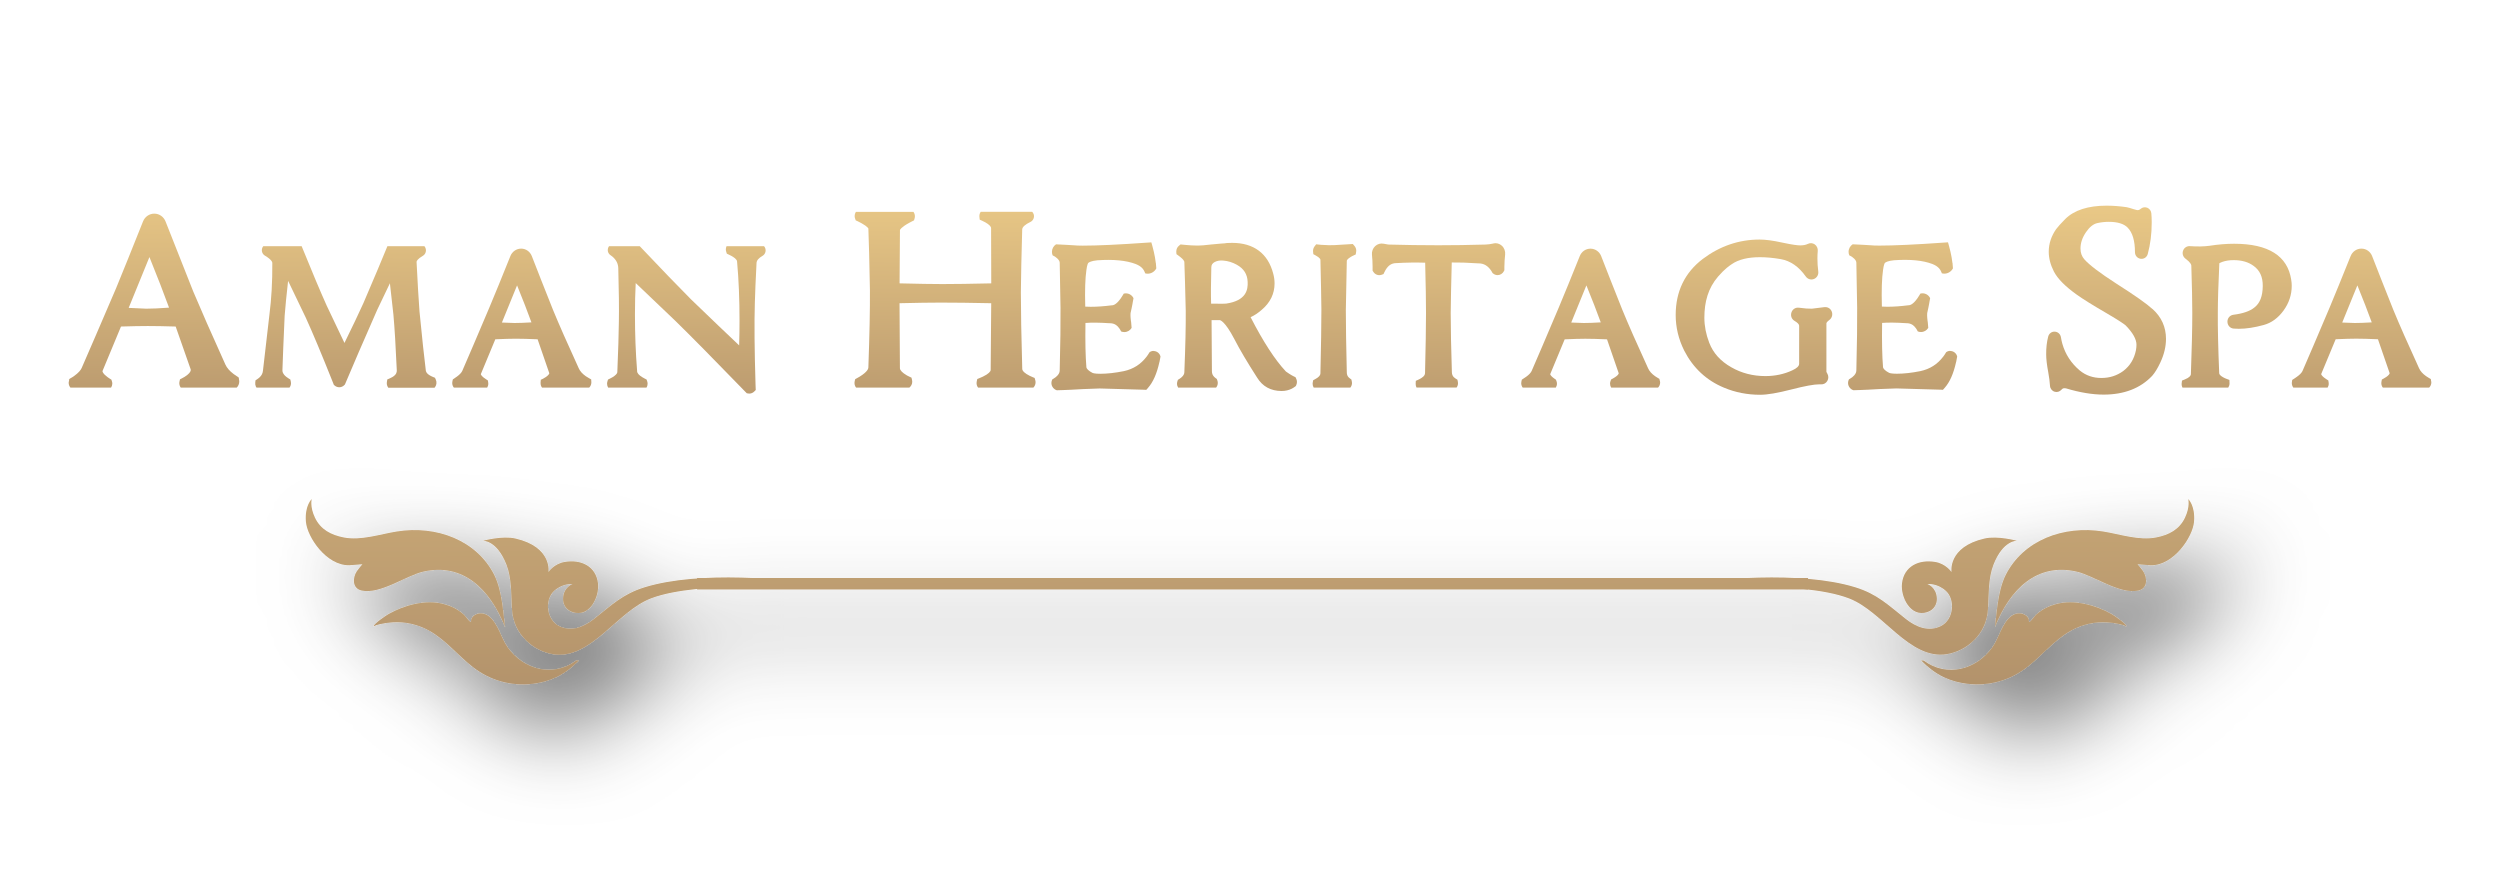
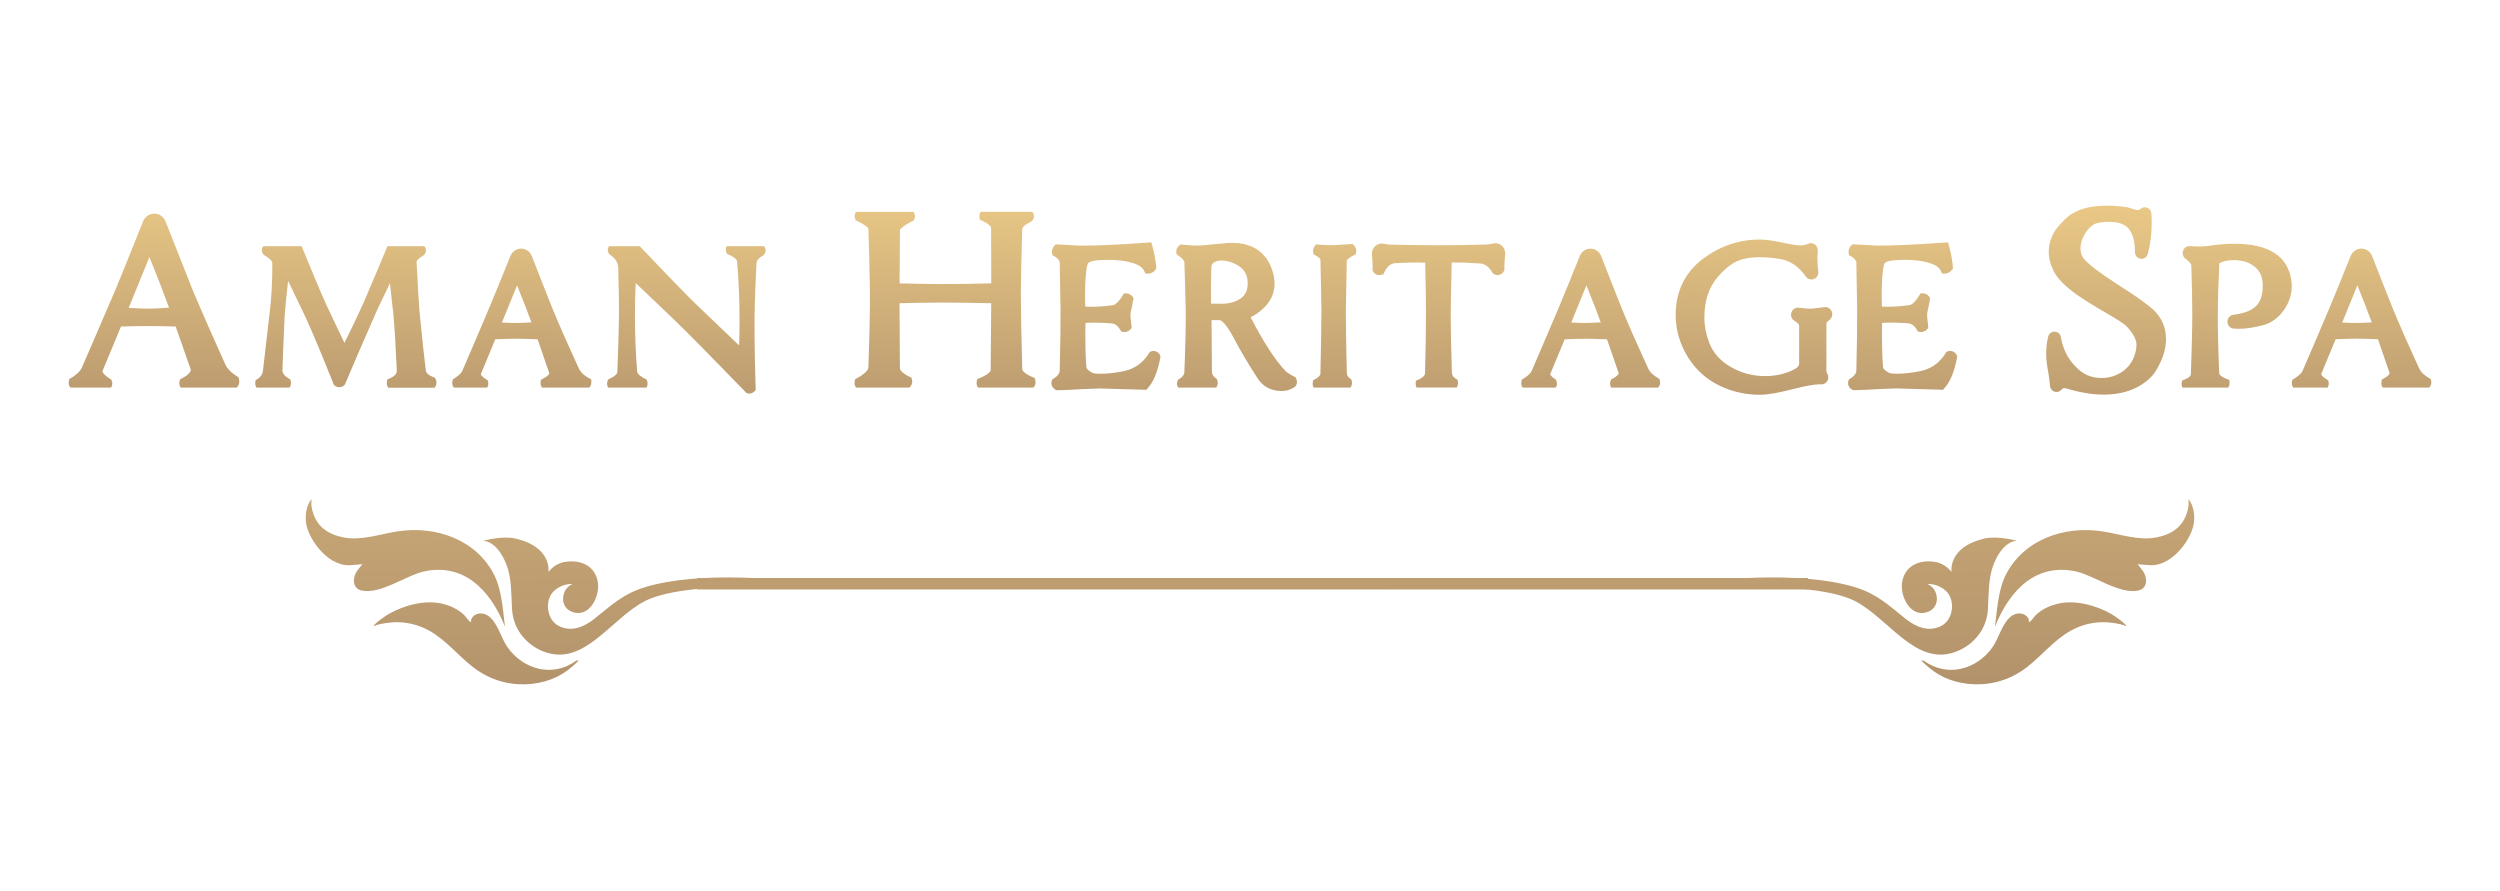
<svg xmlns="http://www.w3.org/2000/svg" xmlns:xlink="http://www.w3.org/1999/xlink" id="Layer_1" data-name="Layer 1" viewBox="0 0 595.28 211.92">
  <defs>
    <style>
      .cls-1 {
        fill: url(#linear-gradient-12);
      }

      .cls-1, .cls-2, .cls-3, .cls-4, .cls-5, .cls-6, .cls-7, .cls-8, .cls-9, .cls-10, .cls-11, .cls-12, .cls-13, .cls-14, .cls-15, .cls-16, .cls-17, .cls-18, .cls-19, .cls-20, .cls-21, .cls-22, .cls-23 {
        stroke-width: 0px;
      }

      .cls-2 {
        fill: url(#linear-gradient);
      }

      .cls-3 {
        fill: url(#linear-gradient-6);
      }

      .cls-4 {
        fill: url(#linear-gradient-18);
      }

      .cls-4, .cls-8, .cls-11, .cls-14, .cls-18, .cls-20, .cls-23 {
        fill-rule: evenodd;
      }

      .cls-5 {
        fill: url(#linear-gradient-15);
      }

      .cls-6 {
        fill: url(#linear-gradient-11);
      }

      .cls-7 {
        fill: url(#linear-gradient-5);
      }

      .cls-24 {
        filter: url(#drop-shadow-3);
      }

      .cls-8 {
        fill: url(#linear-gradient-23);
      }

      .cls-9 {
        fill: url(#linear-gradient-13);
      }

      .cls-10 {
        fill: url(#linear-gradient-16);
      }

      .cls-11 {
        fill: url(#linear-gradient-17);
      }

      .cls-12 {
        fill: url(#linear-gradient-14);
      }

      .cls-13 {
        fill: url(#linear-gradient-2);
      }

      .cls-14 {
        fill: url(#linear-gradient-20);
      }

      .cls-15 {
        fill: url(#linear-gradient-7);
      }

      .cls-25 {
        filter: url(#drop-shadow-2);
      }

      .cls-16 {
        fill: url(#linear-gradient-3);
      }

      .cls-17 {
        fill: url(#linear-gradient-9);
      }

      .cls-18 {
        fill: url(#linear-gradient-19);
      }

      .cls-19 {
        fill: url(#linear-gradient-8);
      }

      .cls-20 {
        fill: url(#linear-gradient-22);
      }

      .cls-21 {
        fill: url(#linear-gradient-10);
      }

      .cls-22 {
        fill: url(#linear-gradient-4);
      }

      .cls-23 {
        fill: url(#linear-gradient-21);
      }
    </style>
    <linearGradient id="linear-gradient" x1="501.14" y1="124.1" x2="501.75" y2="49.4" gradientUnits="userSpaceOnUse">
      <stop offset="0" stop-color="#a28263" />
      <stop offset="1" stop-color="#e9c886" />
    </linearGradient>
    <linearGradient id="linear-gradient-2" x1="417.26" y1="123.42" x2="417.86" y2="48.72" xlink:href="#linear-gradient" />
    <linearGradient id="linear-gradient-3" x1="51.1" y1="120.44" x2="51.7" y2="45.74" xlink:href="#linear-gradient" />
    <linearGradient id="linear-gradient-4" x1="36.45" y1="120.32" x2="37.06" y2="45.62" xlink:href="#linear-gradient" />
    <linearGradient id="linear-gradient-5" x1="123.99" y1="121.03" x2="124.6" y2="46.33" xlink:href="#linear-gradient" />
    <linearGradient id="linear-gradient-6" x1="532.22" y1="124.35" x2="532.83" y2="49.65" xlink:href="#linear-gradient" />
    <linearGradient id="linear-gradient-7" x1="562.03" y1="124.59" x2="562.64" y2="49.89" xlink:href="#linear-gradient" />
    <linearGradient id="linear-gradient-8" x1="378.48" y1="123.1" x2="379.09" y2="48.4" xlink:href="#linear-gradient" />
    <linearGradient id="linear-gradient-9" x1="342.06" y1="122.8" x2="342.67" y2="48.1" xlink:href="#linear-gradient" />
    <linearGradient id="linear-gradient-10" x1="317.28" y1="122.6" x2="317.89" y2="47.9" xlink:href="#linear-gradient" />
    <linearGradient id="linear-gradient-11" x1="294.07" y1="122.41" x2="294.68" y2="47.71" xlink:href="#linear-gradient" />
    <linearGradient id="linear-gradient-12" x1="452.67" y1="123.7" x2="453.28" y2="49" xlink:href="#linear-gradient" />
    <linearGradient id="linear-gradient-13" x1="263" y1="122.16" x2="263.6" y2="47.46" xlink:href="#linear-gradient" />
    <linearGradient id="linear-gradient-14" x1="82.1" y1="120.69" x2="82.71" y2="45.99" xlink:href="#linear-gradient" />
    <linearGradient id="linear-gradient-15" x1="163" y1="121.35" x2="163.61" y2="46.65" xlink:href="#linear-gradient" />
    <linearGradient id="linear-gradient-16" x1="224.65" y1="121.85" x2="225.25" y2="47.15" xlink:href="#linear-gradient" />
-     <filter id="drop-shadow-3" filterUnits="userSpaceOnUse">
-       <feOffset dx="10.3" dy="10.3" />
-       <feGaussianBlur result="blur-2" stdDeviation="10.3" />
-       <feFlood flood-color="#010101" flood-opacity=".75" />
-       <feComposite in2="blur-2" operator="in" />
-       <feComposite in="SourceGraphic" />
-     </filter>
    <linearGradient id="linear-gradient-17" x1="482.12" y1="201.46" x2="481.21" y2="38.4" xlink:href="#linear-gradient" />
    <linearGradient id="linear-gradient-18" x1="499.1" y1="201.37" x2="498.19" y2="38.3" xlink:href="#linear-gradient" />
    <linearGradient id="linear-gradient-19" x1="439.4" y1="201.7" x2="438.49" y2="38.64" xlink:href="#linear-gradient" />
    <linearGradient id="linear-gradient-20" x1="113.7" y1="203.52" x2="112.79" y2="40.46" xlink:href="#linear-gradient" />
    <linearGradient id="linear-gradient-21" x1="96.91" y1="203.61" x2="96" y2="40.55" xlink:href="#linear-gradient" />
    <linearGradient id="linear-gradient-22" x1="156.64" y1="203.28" x2="155.72" y2="40.22" xlink:href="#linear-gradient" />
    <linearGradient id="linear-gradient-23" x1="298.6" y1="202.49" x2="297.69" y2="39.42" xlink:href="#linear-gradient" />
  </defs>
  <g class="cls-25">
    <g>
      <path class="cls-2" d="m512.53,73.59c-1.31-1.22-4.14-3.22-8.65-6.09-3.86-2.49-6.41-4.42-7.58-5.76-.61-.7-.91-1.54-.91-2.56,0-1.33.43-2.61,1.32-3.91.84-1.22,1.75-1.95,2.7-2.15.9-.2,1.81-.3,2.71-.3,2.12,0,3.63.47,4.52,1.4,1.14,1.17,1.72,3.13,1.72,5.82,0,.81.57,1.47,1.35,1.58.78.11,1.49-.38,1.7-1.15.62-2.28.94-4.81.94-7.52,0-.77-.03-1.49-.09-2.15-.05-.6-.42-1.1-.96-1.33-.54-.22-1.15-.12-1.6.27-.31.27-.53.3-.68.3-.04,0-.3-.01-1.03-.25-.66-.22-1.16-.36-1.54-.44l-.1-.02c-1.66-.24-3.25-.36-4.73-.36-4.42,0-7.73,1.07-9.86,3.18-1.06,1.08-1.76,1.86-2.17,2.41-1.17,1.68-1.76,3.49-1.76,5.38,0,1.54.41,3.12,1.23,4.72.91,1.74,2.69,3.53,5.44,5.5,1.48,1.06,3.86,2.54,7.05,4.39,3.33,1.95,4.31,2.68,4.6,2.94,1.7,1.74,2.57,3.28,2.57,4.59,0,.41-.04.86-.12,1.29-.43,2.13-1.43,3.76-3.04,4.98-1.54,1.11-3.24,1.65-5.2,1.65s-3.68-.58-5.14-1.78c-2.03-1.7-3.43-3.84-4.15-6.36-.14-.51-.26-1.04-.34-1.56-.12-.74-.71-1.29-1.45-1.33-.74-.05-1.39.44-1.58,1.17-.34,1.3-.5,2.74-.48,4.26,0,1.06.16,2.46.5,4.28.21,1.14.35,2.21.41,3.19.04.64.46,1.19,1.06,1.39.59.2,1.23.02,1.65-.45.28-.33.52-.37.71-.37.12,0,.25,0,.38.03,3.27.99,6.29,1.49,8.97,1.49,4.85,0,8.73-1.49,11.53-4.44l.03-.03c.65-.74,1.29-1.78,1.95-3.19.89-1.9,1.34-3.79,1.34-5.61,0-2.81-1.08-5.21-3.21-7.12Z" />
      <path class="cls-13" d="m434.43,73.13c-.88.11-1.87.24-2.99.37-.76.02-1.79-.05-3.06-.23h-.04c-.78-.11-1.51.34-1.77,1.11-.27.79.03,1.62.74,2.03.69.4,1.09.82,1.09,1.14v9.06c0,.56-.55,1.09-1.65,1.58-1.93.9-4.08,1.36-6.39,1.36-2.95,0-5.68-.7-8.1-2.09-2.6-1.47-4.32-3.39-5.27-5.84-.77-2-1.16-4.01-1.16-5.96,0-3.77.89-7.05,3.26-9.8,1.65-1.91,2.77-2.62,3.22-2.93,1.66-1.17,3.97-1.69,6.77-1.69,1.48,0,3.15.15,4.94.46,2.33.42,4.28,1.77,5.96,4.14.45.63,1.23.87,1.94.59.71-.28,1.14-1.02,1.03-1.79-.13-1.02-.2-2.06-.2-3.11,0-.61.03-1.21.08-1.77.06-.62-.22-1.22-.72-1.57-.49-.34-1.1-.38-1.63-.12-.48.24-1.09.36-1.82.36-.56,0-1.76-.12-4.3-.67-2.23-.49-3.99-.72-5.39-.72-4.9,0-9.44,1.55-13.51,4.61-4.28,3.25-6.46,7.74-6.46,13.36,0,2.92.68,5.77,2.04,8.49,2.12,4.13,5.31,7.1,9.49,8.82,2.67,1.12,5.56,1.68,8.58,1.68,1.71,0,4.16-.42,7.51-1.28,3.11-.8,5.33-1.21,6.6-1.21.13,0,.26,0,.38.01.63.04,1.2-.28,1.51-.82.33-.56.31-1.24-.03-1.79-.16-.26-.19-.39-.19-.39v-11.53c0-.11.15-.39.69-.79.63-.46.87-1.29.58-2.02-.28-.72-.98-1.14-1.73-1.04Z" />
      <path class="cls-16" d="m50.8,92.28s-.1,0-.15,0h1.35c-.41-.01-.81-.02-1.2,0Z" />
      <path class="cls-22" d="m56.92,90.26l-.12-.42-.37-.23c-.27-.17-.53-.35-.8-.55-.95-.71-1.6-1.46-1.96-2.25-3.32-7.35-5.9-13.21-7.66-17.41-2.76-6.92-4.97-12.52-6.58-16.64-.44-1.14-1.5-1.89-2.68-1.89h-.01c-1.18,0-2.24.73-2.69,1.87-2.61,6.56-4.78,11.93-6.43,15.94-3.75,8.74-6.49,15.11-8.17,18.94-.18.42-.67,1.12-1.94,2.01l-.18.12c-.12.07-.24.14-.37.22l-.38.22-.04.11-.16.11.09.09-.03.11c-.05.17-.08.34-.09.5,0,.44.14.86.42,1.18h9.68c.18-.27.28-.59.29-.92,0-.19-.02-.39-.09-.58l-.13-.39-.35-.22c-.19-.12-.36-.24-.53-.36-1.17-.85-1.23-1.33-1.23-1.41,0-.02,0-.06.02-.12l4.38-10.54c2.63-.08,4.77-.12,6.38-.12,1.7,0,3.93.04,6.64.12l3.57,10.19s.02.09.02.15c0,.47-.51,1.04-1.43,1.62-.19.12-.41.24-.66.37l-.47.24-.12.51c-.03.12-.04.24-.05.36,0,.41.12.8.36,1.11h7.56c.05,0,.11,0,.15,0,.38-.01.79,0,1.2,0h4.4c.39-.38.61-.91.61-1.45,0-.19-.03-.38-.09-.58Zm-22.09-16.76c-1.71-.06-3.11-.12-4.19-.19l4.94-12.1c1.89,4.66,3.45,8.69,4.67,12.04-2.2.17-4.02.25-5.41.25Z" />
      <path class="cls-7" d="m140.76,90.34l-.54-.31c-.29-.16-.52-.31-.72-.44-.83-.58-1.4-1.21-1.7-1.91-2.68-5.85-4.74-10.53-6.12-13.89-2.1-5.26-3.79-9.56-5.04-12.79-.42-1.09-1.42-1.8-2.54-1.8-1.12,0-2.14.69-2.57,1.77-2.01,5.02-3.7,9.14-5,12.24-2.97,7.01-5.14,12.1-6.46,15.11-.19.42-.63.88-1.27,1.35-.12.09-.24.17-.38.26l-.05.04s-.08.05-.11.08l-.43.29-.1.43c-.03.14-.05.28-.05.42,0,.41.14.8.39,1.11h7.93c.17-.28.27-.59.27-.93,0-.09,0-.18-.02-.27l-.08-.51-.43-.28c-.24-.16-.43-.29-.58-.41-.45-.36-.64-.65-.67-.81l3.45-8.3c2.02-.09,3.66-.14,4.89-.14,1.32,0,3.06.05,5.18.14l2.79,8.09h0c-.06.25-.35.56-.8.88-.19.13-.42.27-.68.41l-.55.26-.05.62v.18c-.01.39.12.76.34,1.06h11.24c.32-.32.51-.76.51-1.24l-.04-.72Zm-18.26-13.43c-1.18-.04-2.18-.07-2.99-.11l3.61-8.85c1.37,3.37,2.52,6.32,3.42,8.81-1.63.1-2.98.15-4.04.15Z" />
      <path class="cls-3" d="m545.57,66.63c-.86-5.7-5.43-8.59-13.6-8.59-1.83,0-3.8.16-5.84.48-1.3.18-2.88.22-4.7.09-.72-.04-1.36.38-1.61,1.06-.26.7-.03,1.47.57,1.92,1.23.9,1.39,1.46,1.39,1.65.15,4.8.23,8.6.23,11.29,0,3.6-.11,8.47-.33,14.49,0,.15-.01.55-.77,1-.2.12-.44.23-.71.34l-.64.26-.08.68c0,.06-.01.12-.01.18,0,.29.07.56.2.81h10.9c.19-.29.31-.63.31-.98l-.03-.84-.71-.27c-.14-.05-.27-.1-.37-.15-.14-.07-.27-.13-.39-.2-.6-.33-.95-.68-.96-.96-.25-6.06-.36-10.89-.33-14.37,0-2.8.12-6.77.36-11.83.11-.07.33-.2.76-.35.75-.26,1.65-.4,2.66-.4,1.9,0,3.49.45,4.72,1.36,1.51,1.07,2.23,2.66,2.2,4.83-.03,2.41-.67,4.06-1.98,5.08-1.05.87-2.73,1.45-5.01,1.74-.84.11-1.44.81-1.42,1.68.02.86.64,1.54,1.48,1.61.39.03.81.05,1.24.05,1.76,0,3.75-.31,5.93-.91,1.83-.5,3.42-1.66,4.72-3.45,1.29-1.78,1.94-3.76,1.94-5.89,0-.48-.04-.96-.13-1.43Z" />
      <path class="cls-15" d="m578.89,90.82h0s-.08-.56-.08-.56l-.48-.28c-.26-.15-.48-.29-.66-.42-.81-.57-1.37-1.2-1.67-1.89-2.68-5.85-4.74-10.53-6.12-13.89-2.09-5.25-3.79-9.54-5.04-12.78-.42-1.09-1.42-1.8-2.55-1.8h-.02c-1.12,0-2.13.7-2.56,1.78-2.02,5.03-3.7,9.14-4.99,12.23-2.97,7.02-5.15,12.11-6.46,15.11-.2.44-.67.93-1.36,1.41-.1.07-.19.13-.29.2l-.05.04c-.07.05-.14.09-.21.14l-.55.36-.07.51c-.01.08-.02.17-.02.25,0,.39.13.75.36,1.06h8.16c.17-.27.27-.59.27-.92,0-.09,0-.18-.02-.26l-.08-.52-.44-.28c-.24-.15-.43-.29-.58-.41-.55-.44-.66-.72-.68-.82l3.45-8.3c2.02-.09,3.66-.14,4.89-.14,1.32,0,3.06.05,5.18.14l2.79,8.09h0c-.06.25-.33.55-.77.86-.18.12-.38.25-.61.38l-.48.26-.1.54c-.02.11-.03.21-.03.32,0,.39.13.76.36,1.06h11.04c.32-.32.51-.77.51-1.23,0-.08,0-.16-.02-.24Zm-18.19-13.91c-1.18-.04-2.18-.07-2.99-.11l3.61-8.85c1.37,3.37,2.52,6.32,3.42,8.81-1.63.1-2.98.15-4.04.15Z" />
      <path class="cls-19" d="m395.23,90.69l-.11-.48-.42-.25c-.22-.13-.43-.26-.6-.38-.81-.57-1.37-1.2-1.67-1.89-2.68-5.84-4.74-10.52-6.12-13.89-2.09-5.25-3.79-9.55-5.04-12.79-.42-1.09-1.42-1.79-2.54-1.8h-.02c-1.12,0-2.12.69-2.55,1.77-2.01,5.01-3.69,9.14-5,12.25-2.97,7.02-5.15,12.11-6.46,15.11-.2.43-.66.92-1.31,1.38l-1.02.68-.1.43c-.03.14-.05.28-.05.41,0,.39.13.75.36,1.06h7.87c.17-.28.28-.59.28-.93,0-.22-.04-.44-.12-.64l-.13-.33-.29-.2c-.15-.1-.29-.21-.42-.31-.44-.36-.62-.64-.65-.79l3.45-8.3c2.02-.09,3.66-.14,4.89-.14,1.32,0,3.06.05,5.19.14l2.79,8.09h0c-.06.27-.39.61-.9.94-.16.11-.34.21-.53.32l-.38.2-.15.4c-.07.2-.11.4-.11.61,0,.33.1.65.27.93h11.17c.31-.32.49-.75.49-1.21,0-.13-.01-.26-.05-.39Zm-18.11-13.78c-1.18-.04-2.18-.07-2.99-.11l3.61-8.85c1.37,3.37,2.52,6.32,3.42,8.81-1.63.1-2.98.15-4.04.15Z" />
      <path class="cls-17" d="m355.66,57.97h0c-.72.16-1.36.24-1.92.26-4.02.12-7.81.17-11.26.17-3.87,0-7.88-.06-11.91-.17-.41-.07-.79-.13-1.12-.2-.72-.14-1.45.06-2,.57-.56.52-.85,1.29-.77,2.07.09.8.14,1.75.15,2.82v.15c0,.16,0,.31,0,.48v.32l.17.27c.41.67,1.23.99,1.99.71l.44-.16.2-.43c.1-.21.2-.4.31-.58.65-1.07,1.42-1.58,2.48-1.6,2.46-.14,4.78-.17,6.93-.1.14,5.24.2,9.27.2,11.98,0,3.4-.08,8.2-.23,14.27,0,.31-.1.73-.85,1.2-.07.04-.14.09-.22.13l-.08.05c-.1.07-.24.14-.41.21l-.64.29-.03.65v.12c0,.29.07.57.2.83h9.54c.22-.3.34-.66.34-1.03,0-.12-.01-.24-.04-.35l-.1-.49-.42-.26c-.17-.1-.31-.21-.41-.31-.32-.31-.47-.69-.49-1.19-.18-5.7-.28-10.44-.28-14.07.03-2.96.11-7.02.25-12.08,1.65-.03,3.76.04,6.31.21h.08c1.25,0,2.22.57,3.03,1.79.01.02.02.03.03.05.04.07.08.14.12.21l.15.26.18.14c.3.23.65.35,1.01.35.63,0,1.2-.36,1.5-.93l.12-.24v-.27c0-.18,0-.36,0-.54.02-1.07.08-2.05.18-2.9.09-.8-.2-1.59-.78-2.12-.56-.51-1.29-.71-2.01-.55Z" />
      <path class="cls-21" d="m322.14,58.1l-4.27.26c-.86.05-1.86.04-2.97-.05h-.17c-.23-.03-.46-.05-.7-.07l-.63-.07-.39.5c-.23.31-.36.69-.36,1.07,0,.06,0,.13.01.17l.06.61.53.29c.24.13.45.26.63.39.33.25.53.49.53.66.12,5.02.2,8.99.23,11.8,0,3.63-.08,8.73-.23,15.19,0,.27-.08.63-.66,1.06-.13.09-.24.17-.36.23l-.05.03c-.05.03-.11.06-.19.11l-.47.26-.1.53c-.02.11-.03.22-.03.33,0,.32.1.63.26.9h8.72c.25-.31.4-.7.4-1.11,0-.15-.02-.29-.06-.44l-.1-.4-.34-.24c-.13-.09-.24-.19-.32-.28-.28-.3-.41-.66-.42-1.14-.15-6.26-.23-11.26-.23-14.84.09-5.46.17-9.42.23-11.75,0-.17.25-.5.9-.9.12-.07.25-.15.39-.22.09-.05.19-.1.29-.14l.54-.25.1-.59c.02-.1.03-.2.03-.3,0-.42-.15-.83-.43-1.15l-.37-.42Z" />
      <path class="cls-6" d="m308.64,90.18l-.17-.37-.37-.17c-.15-.07-.32-.16-.51-.27-.4-.23-.87-.53-1.4-.91-2.57-2.73-5.4-7.08-8.41-12.94.87-.38,1.76-.97,2.65-1.75,2.03-1.71,3.06-3.83,3.06-6.28,0-.78-.11-1.57-.32-2.33-1.24-4.79-4.62-7.33-9.78-7.33-.33,0-.69,0-1.09.03-.16,0-.4.02-.66.08-.3.01-1,.06-2.97.25h-.04c-1.56.21-2.87.3-3.9.27-.65,0-1.47-.05-2.44-.14-.23-.02-.47-.05-.72-.07l-.46-.05-.36.29c-.42.33-.66.83-.66,1.37,0,.05,0,.1,0,.15l.04.51.43.31c.11.08.22.16.36.27.09.07.18.14.26.21.61.51.83.9.83,1.08v.05c.09,2.33.2,6.13.33,11.59.03,3.49-.08,8.38-.33,14.55,0,.31-.09.79-.74,1.32-.14.12-.29.22-.44.32l-.36.22-.13.41c-.05.17-.08.35-.08.52,0,.33.1.65.27.92h9.04c.25-.31.4-.69.4-1.1,0-.22-.04-.44-.12-.64l-.12-.32-.28-.2c-.1-.07-.2-.16-.3-.25-.39-.38-.58-.82-.58-1.39l-.08-12.17h1.95s1.15.05,3.48,4.53c1.25,2.44,3.08,5.53,5.42,9.17.65,1.05,1.45,1.84,2.42,2.37.98.54,2.12.81,3.41.81.89,0,1.71-.19,2.44-.56.14-.07.28-.16.42-.25.09-.06.18-.12.28-.19l.24-.18.12-.27c.1-.23.15-.47.15-.71,0-.26-.06-.52-.17-.76Zm-16.68-17.89c-.23.03-1.01.06-3.58.01-.07-1.97-.05-4.86.05-8.62,0-.6.25-.99.82-1.3.6-.3,1.26-.41,2.06-.33,1.1.09,2.16.42,3.17.98,1.68.93,2.53,2.26,2.6,4.07.1,1.89-.33,4.49-5.12,5.19Z" />
      <path class="cls-1" d="m464.39,83.54c-.37,0-.7.12-.98.32-.11.19-.23.38-.37.59h0c-.09.14-.19.27-.29.41,0,.01-.02.03-.03.04-1.4,1.84-3.17,2.97-5.42,3.46-2.07.42-3.97.63-5.64.63-1.37,0-1.77-.18-1.85-.22-.89-.46-1.41-.96-1.44-1.37-.21-2.55-.29-6.08-.22-10.51,1.46-.12,3.36-.09,5.67.06h.05s.05,0,.05,0c.58,0,1.07.13,1.5.42.28.19.54.45.77.78h0c.15.2.28.42.4.66l.05.1c.24.1.49.15.77.15.74,0,1.38-.4,1.73-.99l-.08-.98s0,0,0,0l-.05-.55h-.02c0-.07-.01-.13-.02-.19-.03-.24-.05-.46-.07-.67-.03-.42-.04-.81-.01-1.13.08-.33.17-.73.26-1.2.05-.24.1-.48.15-.75h0s.09-.49.09-.49c0-.02,0-.05.01-.08l.19-1.03c-.32-.69-1.02-1.16-1.82-1.16-.18,0-.34.03-.51.07l-.18.31c-.17.28-.33.54-.5.78h0s-.05.07-.05.07c-.26.37-.52.67-.77.92-.46.45-.89.69-1.27.7h-.1c-1.79.23-3.47.35-5,.35-.47,0-.9-.01-1.29-.04-.11-3.87-.01-6.8.28-8.75.16-1.2.37-1.56.43-1.64.17-.16.7-.5,2.18-.64,3.82-.27,6.9.03,9.16.9.18.07.34.15.5.23.6.3,1.05.69,1.36,1.18h0c.08.14.16.28.22.43l.15.37c.18.05.38.08.58.08.9,0,1.67-.52,2.06-1.26l-.06-.74-.04-.53h-.02c-.05-.44-.12-.9-.2-1.37-.15-.83-.35-1.72-.61-2.67l-.25-.89-.92.06c-6.78.48-11.97.72-15.42.72-.92,0-1.66-.03-2.2-.09h-.06c-.47-.03-1.02-.07-1.63-.1-.26-.01-.53-.03-.82-.04h0s-.55-.03-.55-.03c-.02,0-.03,0-.05,0l-1.05-.05c-.58.38-.97,1.04-.97,1.79,0,.3.06.58.17.84l.48.25c.08.05.15.1.22.15h0c.3.22.64.51.83.85.09.16.15.32.15.49.06,2.18.12,5.8.19,10.76.03,3.57-.03,8.57-.19,14.86,0,.3-.07.72-.49,1.2-.13.15-.29.3-.49.46-.15.12-.33.23-.52.35l-.26.15c-.13.26-.22.54-.22.85,0,.44.16.84.41,1.15.23.28.53.49.88.6l1.13-.04h0s.12,0,.12,0l2.2-.09c1.37-.1,3.65-.2,6.76-.3l10.55.3.54.03.36-.4s.05-.06.08-.09c1.2-1.36,2.08-3.35,2.68-6.05,0-.04.02-.08.03-.12h.01s.09-.48.09-.48c0,0,0,0,0-.01l.15-.77c-.17-.76-.84-1.33-1.65-1.33Z" />
      <path class="cls-9" d="m274.7,83.55c-.37,0-.7.12-.98.32-.11.19-.23.38-.37.59h0c-.09.14-.19.27-.29.41,0,.01-.02.03-.03.04-1.4,1.84-3.17,2.97-5.42,3.46-2.07.42-3.97.63-5.64.63-1.37,0-1.77-.18-1.85-.22-.89-.46-1.41-.96-1.44-1.37-.21-2.55-.29-6.08-.22-10.51,1.46-.12,3.36-.09,5.67.06h.05s.05,0,.05,0c.58,0,1.07.13,1.5.42.28.19.54.45.77.78h0c.15.2.28.42.4.66l.05.1c.24.1.49.15.77.15.74,0,1.38-.4,1.73-.99l-.08-.98s0,0,0,0l-.05-.55h-.02c0-.07-.01-.13-.02-.19-.03-.24-.05-.46-.07-.67-.03-.42-.04-.81-.01-1.13.08-.33.17-.73.26-1.2.05-.24.1-.48.15-.75h0s.09-.49.09-.49c0-.02,0-.05.01-.08l.19-1.03c-.32-.69-1.02-1.16-1.82-1.16-.18,0-.34.03-.51.07l-.18.31c-.17.28-.33.54-.5.78h0s-.05.07-.05.07c-.26.37-.52.67-.77.92-.46.45-.89.69-1.27.7h-.1c-1.79.23-3.47.35-5,.35-.47,0-.9-.01-1.29-.04-.11-3.87-.01-6.8.28-8.75.16-1.2.37-1.56.43-1.64.17-.16.7-.5,2.18-.64,3.82-.27,6.9.03,9.16.9.18.07.34.15.5.23.6.3,1.05.69,1.36,1.18h0c.08.14.16.28.22.43l.15.37c.19.05.38.08.58.08.9,0,1.67-.52,2.06-1.26l-.06-.74-.04-.53h-.02c-.05-.44-.12-.9-.2-1.37-.15-.83-.35-1.72-.61-2.67l-.25-.89-.92.06c-6.78.48-11.97.72-15.42.72-.92,0-1.66-.03-2.2-.09h-.06c-.47-.03-1.02-.07-1.63-.1-.26-.01-.53-.03-.82-.04h0s-.55-.03-.55-.03c-.02,0-.03,0-.05,0l-1.05-.05c-.58.38-.97,1.04-.97,1.79,0,.3.06.58.17.84l.48.25c.08.05.15.1.22.15h0c.3.22.64.51.83.85.09.16.15.32.15.49.06,2.18.12,5.8.19,10.76.03,3.57-.03,8.57-.19,14.86,0,.3-.07.72-.49,1.2-.13.15-.29.3-.49.46-.15.12-.33.23-.52.35l-.26.15c-.13.26-.22.54-.22.85,0,.43.15.83.4,1.14.23.28.53.5.89.61l1.13-.04h0s.12,0,.12,0l2.2-.09c1.37-.1,3.65-.2,6.76-.3l10.55.3.54.03.36-.4s.06-.07.08-.1c1.19-1.36,2.07-3.35,2.67-6.04,0-.04.02-.08.03-.12h.01s.09-.48.09-.48c0,0,0,0,0-.01l.15-.77c-.17-.76-.84-1.33-1.65-1.33Z" />
      <path class="cls-12" d="m103.59,89.96l-.53-.22c-.16-.07-.32-.14-.46-.21-1.15-.59-1.2-1.18-1.22-1.37v-.04c-.36-2.83-.86-7.52-1.49-13.94-.22-2.83-.45-6.8-.7-11.82-.02-.2.28-.73,1.5-1.45.59-.35.86-1.05.67-1.72-.06-.22-.17-.41-.3-.57h-8.82l-.09.23c-1.11,2.74-3,7.23-5.62,13.33-1.08,2.39-2.59,5.57-4.51,9.48-1.05-2.17-2.46-5.12-4.25-8.93-1.48-3.3-3.45-7.97-5.85-13.88l-.09-.23h-9.14c-.13.15-.23.33-.28.53-.19.66.08,1.37.67,1.72,1.71,1.01,1.76,1.62,1.76,1.73v.03s0,.04,0,.04c.03,4.38-.2,8.5-.69,12.28-.39,3.22-.9,7.7-1.54,13.34-.06.62-.33,1.13-.82,1.58-.07.06-.13.12-.21.18-.1.07-.2.15-.3.22l-.44.29-.06.53c-.04.33.01.66.15.96.04.09.1.17.15.25h7.85c.23-.3.36-.68.36-1.07,0-.13-.02-.26-.05-.4l-.11-.47-.41-.25c-.19-.12-.37-.24-.53-.37-.88-.69-.96-1.25-.94-1.62.08-2.61.26-6.98.53-12.94.16-2.14.44-4.92.82-8.3,1.12,2.29,2.53,5.21,4.2,8.74,1.68,3.68,3.82,8.8,6.38,15.22l.31.79.21.18c.3.26.69.4,1.08.4.46,0,.9-.19,1.22-.53l.14-.15.24-.57c1.6-3.82,4.11-9.61,7.44-17.19.78-1.67,1.79-3.79,3.02-6.32.23,1.99.5,4.45.83,7.41.29,3.19.56,7.67.81,13.3.02.44-.07,1.02-1.01,1.6-.2.12-.42.24-.67.34l-.58.25-.1.62c-.02.09-.02.19-.02.29,0,.38.13.75.36,1.06h11c.05-.05.1-.1.14-.16.37-.51.43-1.19.17-1.77l-.18-.4Z" />
      <path class="cls-5" d="m181.93,58.62h-8.93l-.03.08c-.09.22-.14.45-.14.69,0,.18.03.36.09.54l.15.48.46.21c.25.11.45.21.62.31l.04.02c.48.27,1.3.79,1.32,1.33v.06c.39,4.2.58,8.94.58,14.09,0,1.94-.03,3.88-.09,5.81-2.73-2.57-6.57-6.25-11.47-10.97-2.97-2.98-7.07-7.24-12.2-12.65h-7.31c-.1.13-.18.29-.23.45-.2.65.03,1.33.59,1.7.17.11.33.23.46.34.9.78,1.35,1.68,1.38,2.76.15,5.38.2,9.67.14,12.75-.03,2.9-.16,6.95-.37,12.02-.02.32-.45.76-1.16,1.19-.19.11-.4.23-.62.33l-.44.22-.14.47c-.05.17-.08.35-.08.52,0,.33.09.65.26.93h9.13c.17-.27.26-.59.26-.93,0-.19-.03-.37-.09-.56l-.15-.44-.41-.21c-.12-.06-.23-.12-.34-.19l-.04-.02s-.09-.05-.14-.08l-.09-.05c-.82-.49-1.24-.98-1.24-1.46v-.09c-.34-4.26-.51-8.76-.51-13.38,0-2.64.06-5.15.18-7.49,2.27,2.15,5.42,5.16,9.42,8.98,3.91,3.83,9.19,9.18,15.72,15.92.18.18.35.36.53.55l.78.79.38.06c.07,0,.14.02.21.02.45,0,.88-.18,1.2-.51l.34-.35-.02-.55-.03-.81c-.25-8.19-.31-14.74-.16-19.47.06-2.23.19-5.4.4-9.42.03-.59.5-1.16,1.41-1.68.61-.35.89-1.07.69-1.75-.06-.21-.17-.39-.3-.54Z" />
      <path class="cls-10" d="m246.37,90l-.51-.21c-.25-.1-.44-.19-.62-.28-.03-.02-.06-.03-.08-.04-1.1-.54-1.74-1.13-1.75-1.62-.22-7.73-.33-13.88-.33-18.26.03-3.62.14-8.67.32-14.98.03-.55.72-1.18,1.95-1.76.65-.31.99-1.04.81-1.74-.07-.26-.2-.49-.37-.67h-12.27c-.21.29-.32.64-.32,1.01,0,.07,0,.13.01.2l.07.65.59.27c.29.13.54.26.76.38.86.49,1.36.98,1.36,1.37l.04,13.15c-4.86.11-8.77.17-11.64.17-2.33,0-5.76-.06-10.19-.17l.09-12.71c.03-.08.3-.66,2.22-1.71.22-.12.45-.24.69-.36l.44-.22.14-.48c.05-.17.07-.33.07-.49,0-.35-.11-.7-.3-.99l-.04-.06h-13.71l-.04.06c-.17.28-.26.6-.26.92,0,.19.03.39.1.58l.16.46.44.2c.23.11.45.22.67.34.1.05.19.1.3.16,1.43.8,1.6,1.24,1.6,1.24h0s0,.05,0,.05c.12,2.96.25,7.89.37,14.65.03,4.41-.09,10.59-.37,18.35v.04c0,.27-.2,1.02-2.04,2.16-.21.13-.43.26-.66.38l-.44.24-.12.49c-.13.55,0,1.12.34,1.53h12.66l.05-.05.08-.05.11-.12c.41-.43.56-1.05.41-1.64l-.13-.52-.49-.23c-.17-.08-.32-.16-.48-.24-.03-.01-.05-.03-.08-.04l-.1-.06c-1.02-.59-1.58-1.19-1.6-1.66l-.09-15.49c4.08-.1,7.36-.15,9.78-.15,3.28,0,7.34.05,12.05.15l-.13,15.91c0,.33-.49.92-1.85,1.57-.24.12-.5.23-.78.34l-.56.23-.13.59c-.03.12-.04.25-.04.37,0,.4.13.78.37,1.09h13.15l.07-.08c.3-.32.46-.75.46-1.19,0-.17-.02-.33-.07-.5l-.15-.53Z" />
    </g>
  </g>
  <g class="cls-24">
    <g>
      <g>
        <path class="cls-11" d="m457.44,157.25c1.55,1.59,3.41,3.05,5.42,4,1.74.82,3.67,1.34,5.58,1.56,5.15.6,10.08-.77,14.17-3.93,3.63-2.8,6.42-6.45,10.47-8.71,2.64-1.47,5.67-2.19,8.7-1.99,1.01.07,2.06.21,3.05.44.32.07.63.16.94.26.16.05.51.34.49.16-.06-.54-2.9-2.49-3.5-2.82-3.73-2.12-8.81-3.52-13.06-2.4-1.83.48-3.35,1.22-4.78,2.47-.57.49-1.07,1.44-1.68,1.82-.2.13-.11-.47-.2-.69-.16-.42-.46-.74-.85-.98-1.07-.64-2.37-.42-3.31.31-2.15,1.65-2.9,5.17-4.45,7.37-3.78,5.34-10.82,7.27-16.35,3.19" />
        <path class="cls-4" d="m475.01,149.25c3.66-9.14,10.1-15.25,19.42-13.15,4.12.92,10.29,5.49,14.74,4.51,2.22-.49,2.19-2.97,1.14-4.59-.26-.41-1.34-1.68-1.34-1.68,0,0,2.5.24,3.15.25,5.41.11,10.01-6.68,10.31-10.37.31-3.86-1.39-5.39-1.39-5.39,0,0,.5,1.77-.77,4.44-1.34,2.81-3.79,4.11-6.88,4.71-4.11.79-8.59-.79-12.62-1.43-9.39-1.51-19.03,2.07-23.2,10.39-1.95,3.89-2.15,9.71-2.55,12.31h0Z" />
        <path class="cls-18" d="m397.75,139.52c6.7-.23,9.61-.69,20.77-.03,6.41.38,15.71.68,21.76,3,8.07,3.09,14.4,14.71,23.31,13.26,4.64-.75,9.42-4.68,9.76-10.68.19-3.3.08-7.42,1.3-10.56,2.32-5.98,5.64-5.74,5.64-5.74,0,0-4.62-1.27-7.76-.54-8.83,2.03-7.85,7.99-7.85,7.99,0,0-1.31-2-3.91-2.42-3.89-.64-7.42,1.03-7.89,5.13-.37,3.21,2.05,8.15,6.02,6.82,1.76-.59,2.35-2.07,2.29-3.27-.12-2.7-2.25-3.41-2.25-3.41,0,0,2.27-.28,4.38,1.61,2.28,2.03,1.96,6.87-1.18,8.41-2.91,1.43-5.86.24-8.28-1.66-4.23-3.33-6.83-5.98-12.15-7.61-12.98-3.96-33.53-2.04-43.97-.3h0Z" />
      </g>
      <g>
        <path class="cls-14" d="m137.84,157.25c-1.55,1.59-3.41,3.05-5.42,4-1.74.82-3.67,1.34-5.58,1.56-5.15.6-10.08-.77-14.17-3.93-3.63-2.8-6.42-6.45-10.47-8.71-2.64-1.47-5.67-2.19-8.7-1.99-1.01.07-2.06.21-3.05.44-.32.07-.63.16-.94.26-.16.05-.51.34-.49.16.06-.54,2.9-2.49,3.5-2.82,3.73-2.12,8.81-3.52,13.06-2.4,1.83.48,3.35,1.22,4.78,2.47.57.49,1.07,1.44,1.68,1.82.2.13.11-.47.2-.69.16-.42.46-.74.85-.98,1.07-.64,2.37-.42,3.31.31,2.15,1.65,2.9,5.17,4.45,7.37,3.78,5.34,10.82,7.27,16.35,3.19" />
        <path class="cls-23" d="m120.26,149.25c-3.66-9.14-10.1-15.25-19.42-13.15-4.12.92-10.29,5.49-14.74,4.51-2.22-.49-2.19-2.97-1.14-4.59.26-.41,1.34-1.68,1.34-1.68,0,0-2.5.24-3.15.25-5.41.11-10.01-6.68-10.31-10.37-.31-3.86,1.39-5.39,1.39-5.39,0,0-.5,1.77.77,4.44,1.34,2.81,3.79,4.11,6.88,4.71,4.11.79,8.59-.79,12.62-1.43,9.39-1.51,19.03,2.07,23.2,10.39,1.95,3.89,2.15,9.71,2.55,12.31h0Z" />
        <path class="cls-20" d="m197.52,139.52c-6.7-.23-9.61-.69-20.77-.03-6.41.38-15.71.68-21.76,3-8.07,3.09-14.4,14.71-23.31,13.26-4.64-.75-9.42-4.68-9.76-10.68-.19-3.3-.08-7.42-1.3-10.56-2.32-5.98-5.64-5.74-5.64-5.74,0,0,4.62-1.27,7.76-.54,8.83,2.03,7.85,7.99,7.85,7.99,0,0,1.31-2,3.91-2.42,3.89-.64,7.42,1.03,7.89,5.13.37,3.21-2.05,8.15-6.02,6.82-1.76-.59-2.35-2.07-2.29-3.27.12-2.7,2.25-3.41,2.25-3.41,0,0-2.27-.28-4.38,1.61-2.28,2.03-1.96,6.87,1.18,8.41,2.91,1.43,5.86.24,8.28-1.66,4.23-3.33,6.83-5.98,12.15-7.61,12.98-3.96,33.53-2.04,43.97-.3h0Z" />
      </g>
      <polygon class="cls-8" points="430.51 140.36 165.98 140.36 165.98 137.63 430.51 137.63 430.51 140.36 430.51 140.36" />
    </g>
  </g>
</svg>
